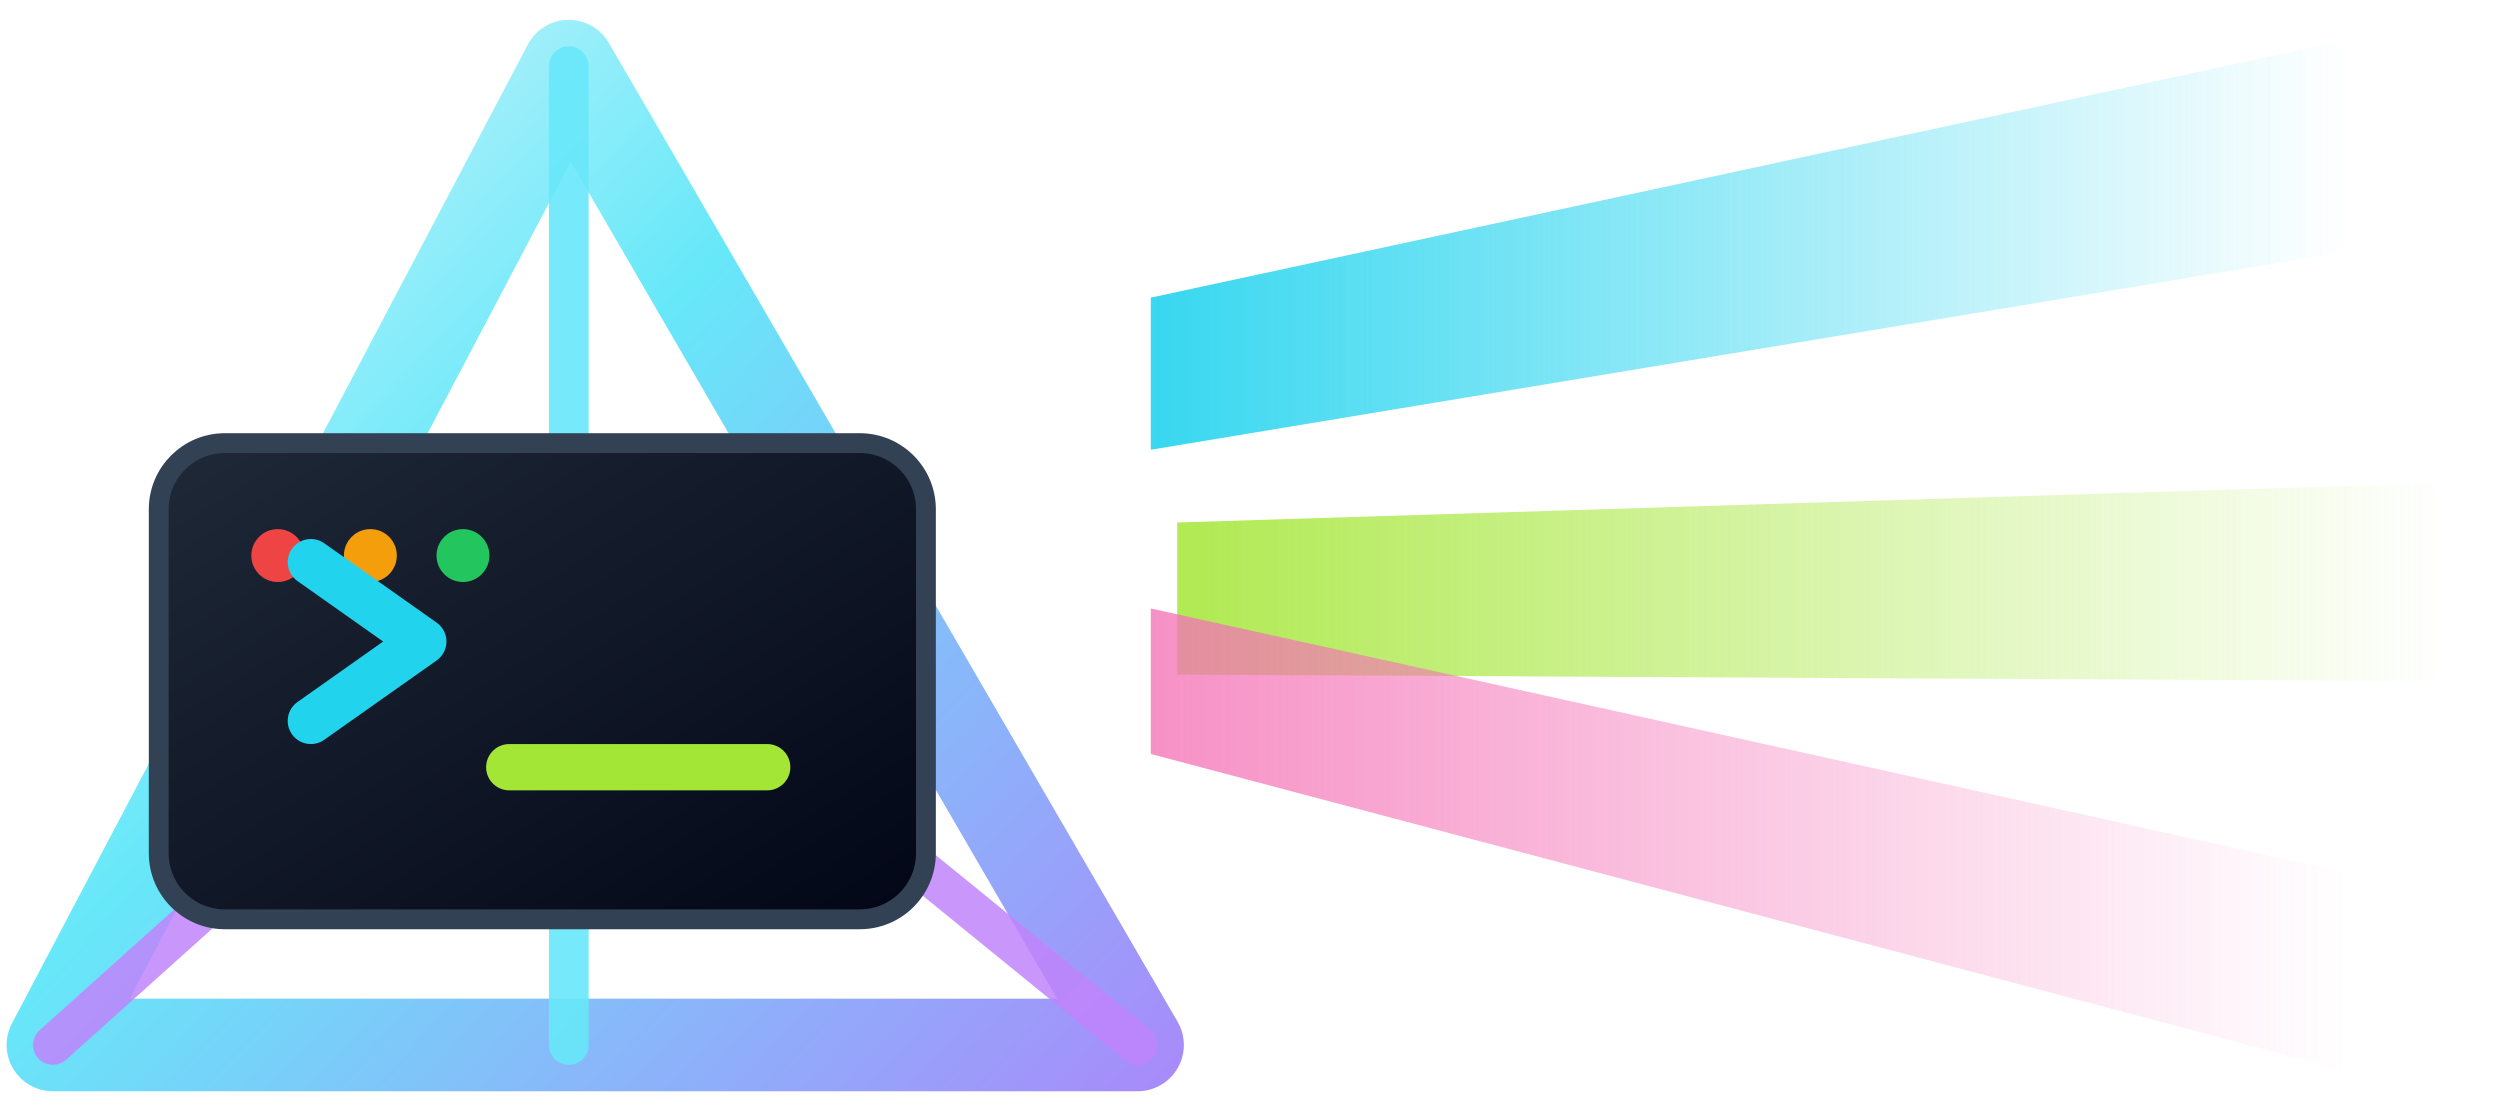
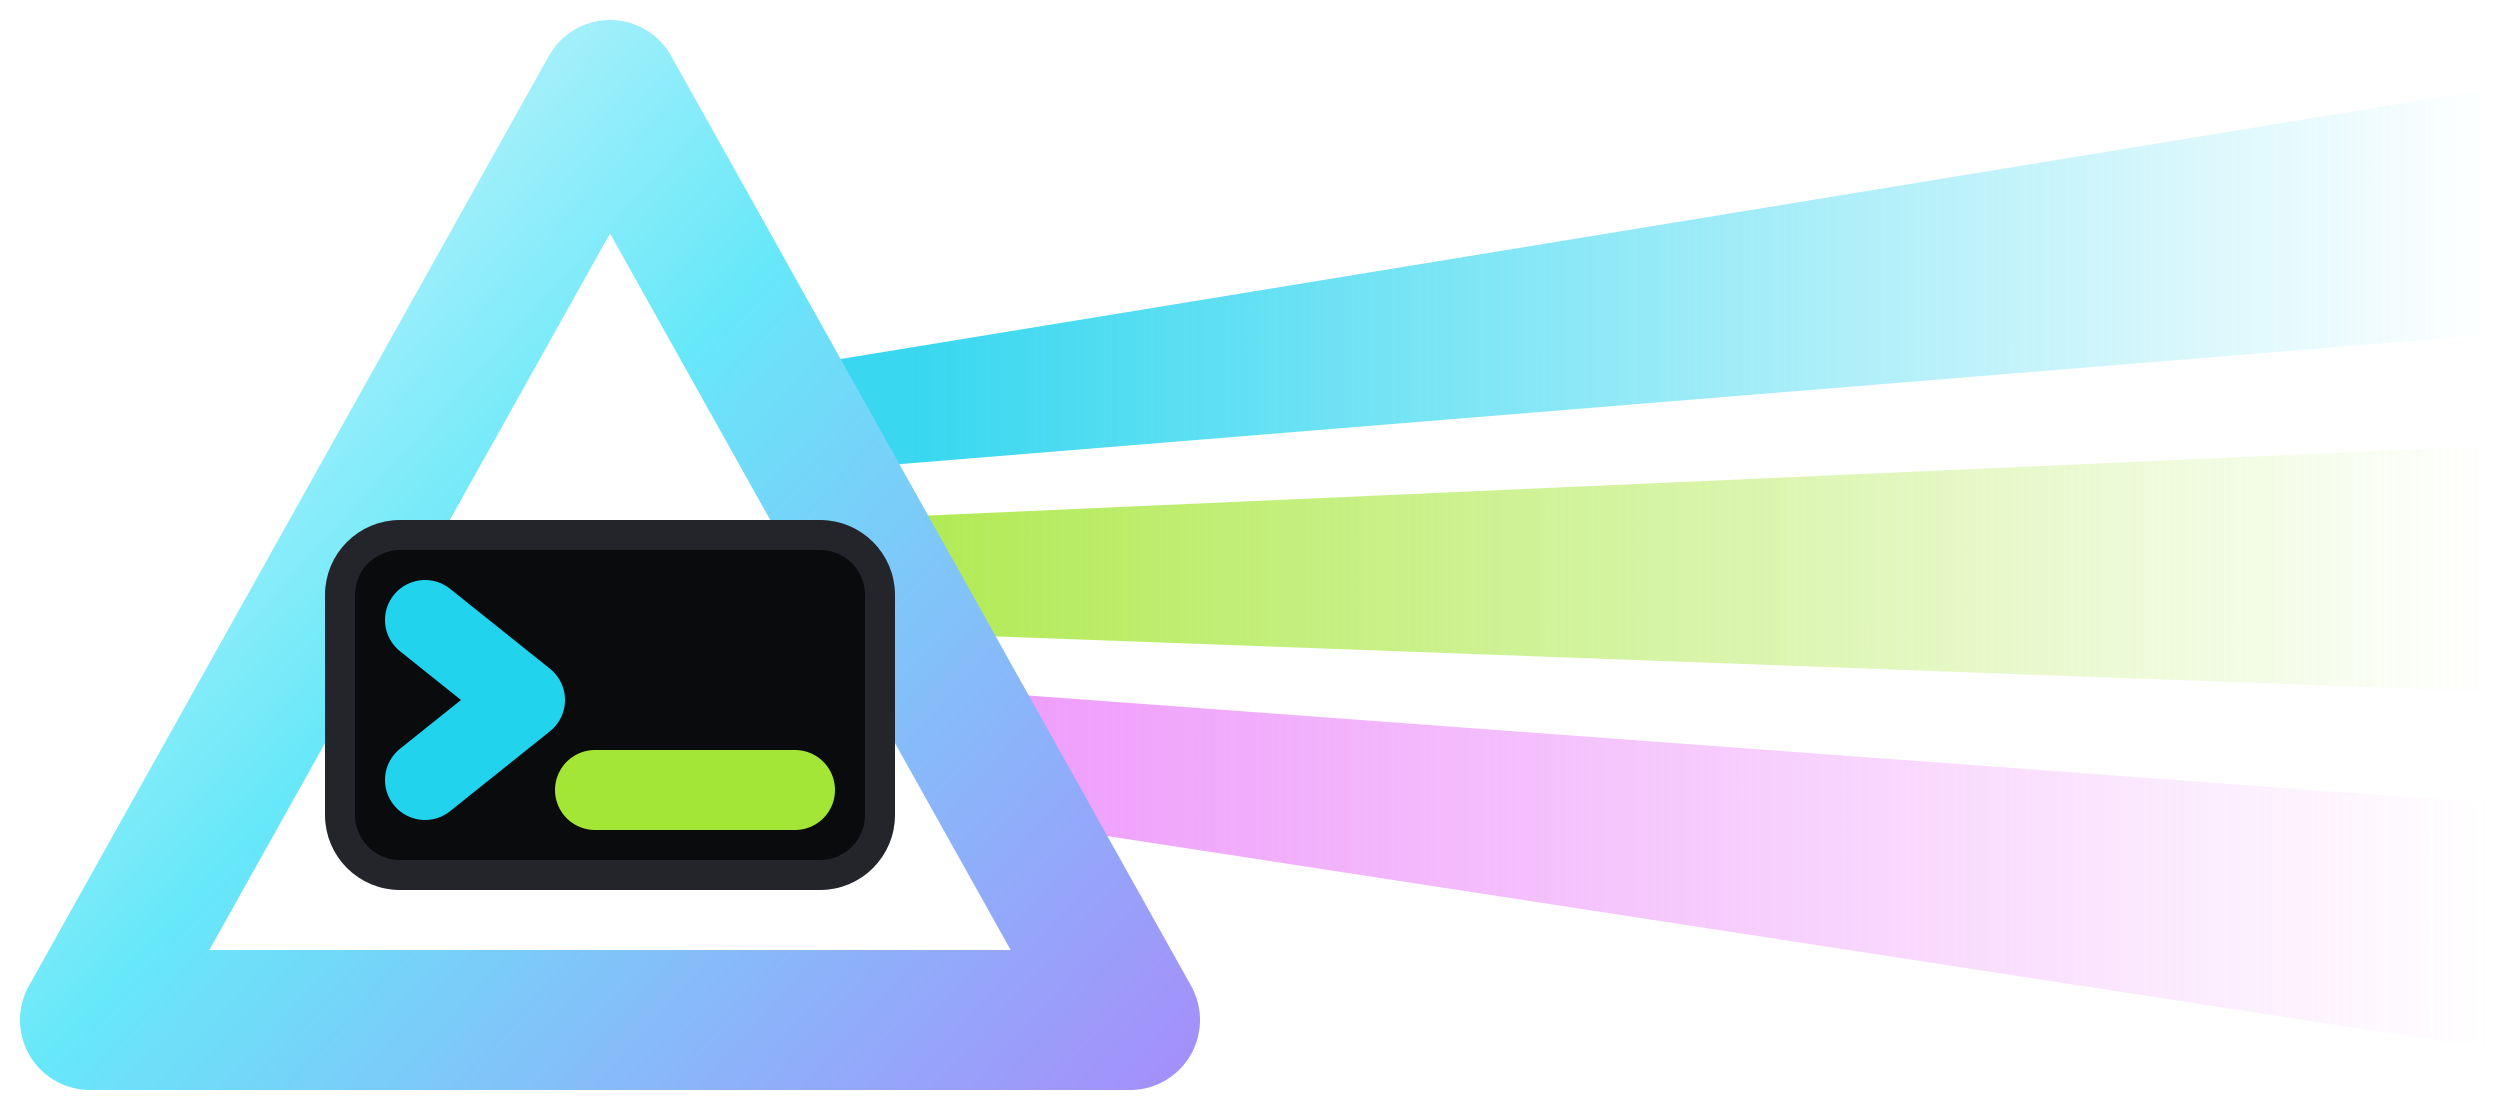
- <svg xmlns="http://www.w3.org/2000/svg" viewBox="80 44 378 168" role="img" aria-label="PrismTTY">
+ <svg xmlns="http://www.w3.org/2000/svg" viewBox="1.5 4 125 55.5" role="img" aria-label="PrismTTY">
  <defs>
-     <linearGradient id="lk-cyan" x1="0" x2="1" y1="0" y2="0">
-       <stop offset="0" stop-color="#22d3ee" stop-opacity="0.9" />
+     <linearGradient id="pc-lockup" x1="2" y1="4.5" x2="62" y2="59" gradientUnits="userSpaceOnUse">
+       <stop offset="0" stop-color="#f8fafc" />
+       <stop offset=".45" stop-color="#67e8f9" />
+       <stop offset="1" stop-color="#a78bfa" />
+     </linearGradient>
+     <linearGradient id="pc-beam-c" x1="47" y1="0" x2="126" y2="0" gradientUnits="userSpaceOnUse">
+       <stop offset="0" stop-color="#22d3ee" stop-opacity=".9" />
      <stop offset="1" stop-color="#22d3ee" stop-opacity="0" />
    </linearGradient>
-     <linearGradient id="lk-green" x1="0" x2="1" y1="0" y2="0">
-       <stop offset="0" stop-color="#a3e635" stop-opacity="0.85" />
+     <linearGradient id="pc-beam-g" x1="47" y1="0" x2="126" y2="0" gradientUnits="userSpaceOnUse">
+       <stop offset="0" stop-color="#a3e635" stop-opacity=".85" />
      <stop offset="1" stop-color="#a3e635" stop-opacity="0" />
    </linearGradient>
-     <linearGradient id="lk-pink" x1="0" x2="1" y1="0" y2="0">
-       <stop offset="0" stop-color="#f472b6" stop-opacity="0.78" />
-       <stop offset="1" stop-color="#f472b6" stop-opacity="0" />
-     </linearGradient>
-     <linearGradient id="lk-prism" x1="70" x2="250" y1="45" y2="215" gradientUnits="userSpaceOnUse">
-       <stop offset="0" stop-color="#f8fafc" />
-       <stop offset="0.45" stop-color="#67e8f9" />
-       <stop offset="1" stop-color="#a78bfa" />
-     </linearGradient>
-     <linearGradient id="lk-term" x1="0" x2="1" y1="0" y2="1">
-       <stop offset="0" stop-color="#1f2937" />
-       <stop offset="1" stop-color="#020617" />
+     <linearGradient id="pc-beam-m" x1="47" y1="0" x2="126" y2="0" gradientUnits="userSpaceOnUse">
+       <stop offset="0" stop-color="#e879f9" stop-opacity=".78" />
+       <stop offset="1" stop-color="#e879f9" stop-opacity="0" />
    </linearGradient>
  </defs>
-   <path d="M254 89 L435 50 L435 82 L254 112 Z" fill="url(#lk-cyan)" />
-   <path d="M258 123 L450 117 L450 147 L258 146 Z" fill="url(#lk-green)" />
-   <path d="M254 158 L435 206 L435 176 L254 136 Z" fill="url(#lk-pink)" />
-   <path d="M88 202 L166 54 L252 202 Z" fill="none" stroke="url(#lk-prism)" stroke-width="14" stroke-linejoin="round" />
-   <path d="M166 54 L166 202" stroke="#67e8f9" stroke-width="6" stroke-linecap="round" opacity="0.9" />
-   <path d="M88 202 L166 132 L252 202" fill="none" stroke="#c084fc" stroke-width="6" stroke-linecap="round" stroke-linejoin="round" opacity="0.85" />
-   <rect x="104" y="111" width="116" height="72" rx="10" fill="url(#lk-term)" stroke="#334155" stroke-width="3" />
-   <circle cx="122" cy="128" r="4" fill="#ef4444" />
-   <circle cx="136" cy="128" r="4" fill="#f59e0b" />
-   <circle cx="150" cy="128" r="4" fill="#22c55e" />
-   <path d="M127 153 L144 141 L127 129" fill="none" stroke="#22d3ee" stroke-width="7" stroke-linecap="round" stroke-linejoin="round" />
-   <path d="M157 160 H196" stroke="#a3e635" stroke-width="7" stroke-linecap="round" />
+   <path d="M39.86 22.55 126 8.45V20.73L42.63 27.52Z" fill="url(#pc-beam-c)" />
+   <path d="M43.99 29.95 126 26.3V38.58L47.19 35.67Z" fill="url(#pc-beam-g)" />
+   <path d="M48.76 38.47 126 44.16V56.43L52.48 45.13Z" fill="url(#pc-beam-m)" />
+   <path d="M32 8.5 58 55H6Z" fill="none" stroke="url(#pc-lockup)" stroke-width="7" stroke-linejoin="round" />
+   <rect x="18.5" y="30.75" width="27" height="17" rx="3" fill="#0a0b0d" stroke="#23252a" stroke-width="1.5" />
+   <path d="M22.75 35 27.75 39 22.75 43" fill="none" stroke="#22d3ee" stroke-width="4" stroke-linecap="round" stroke-linejoin="round" />
+   <path d="M31.25 43.5H41.25" stroke="#a3e635" stroke-width="4" stroke-linecap="round" />
</svg>
